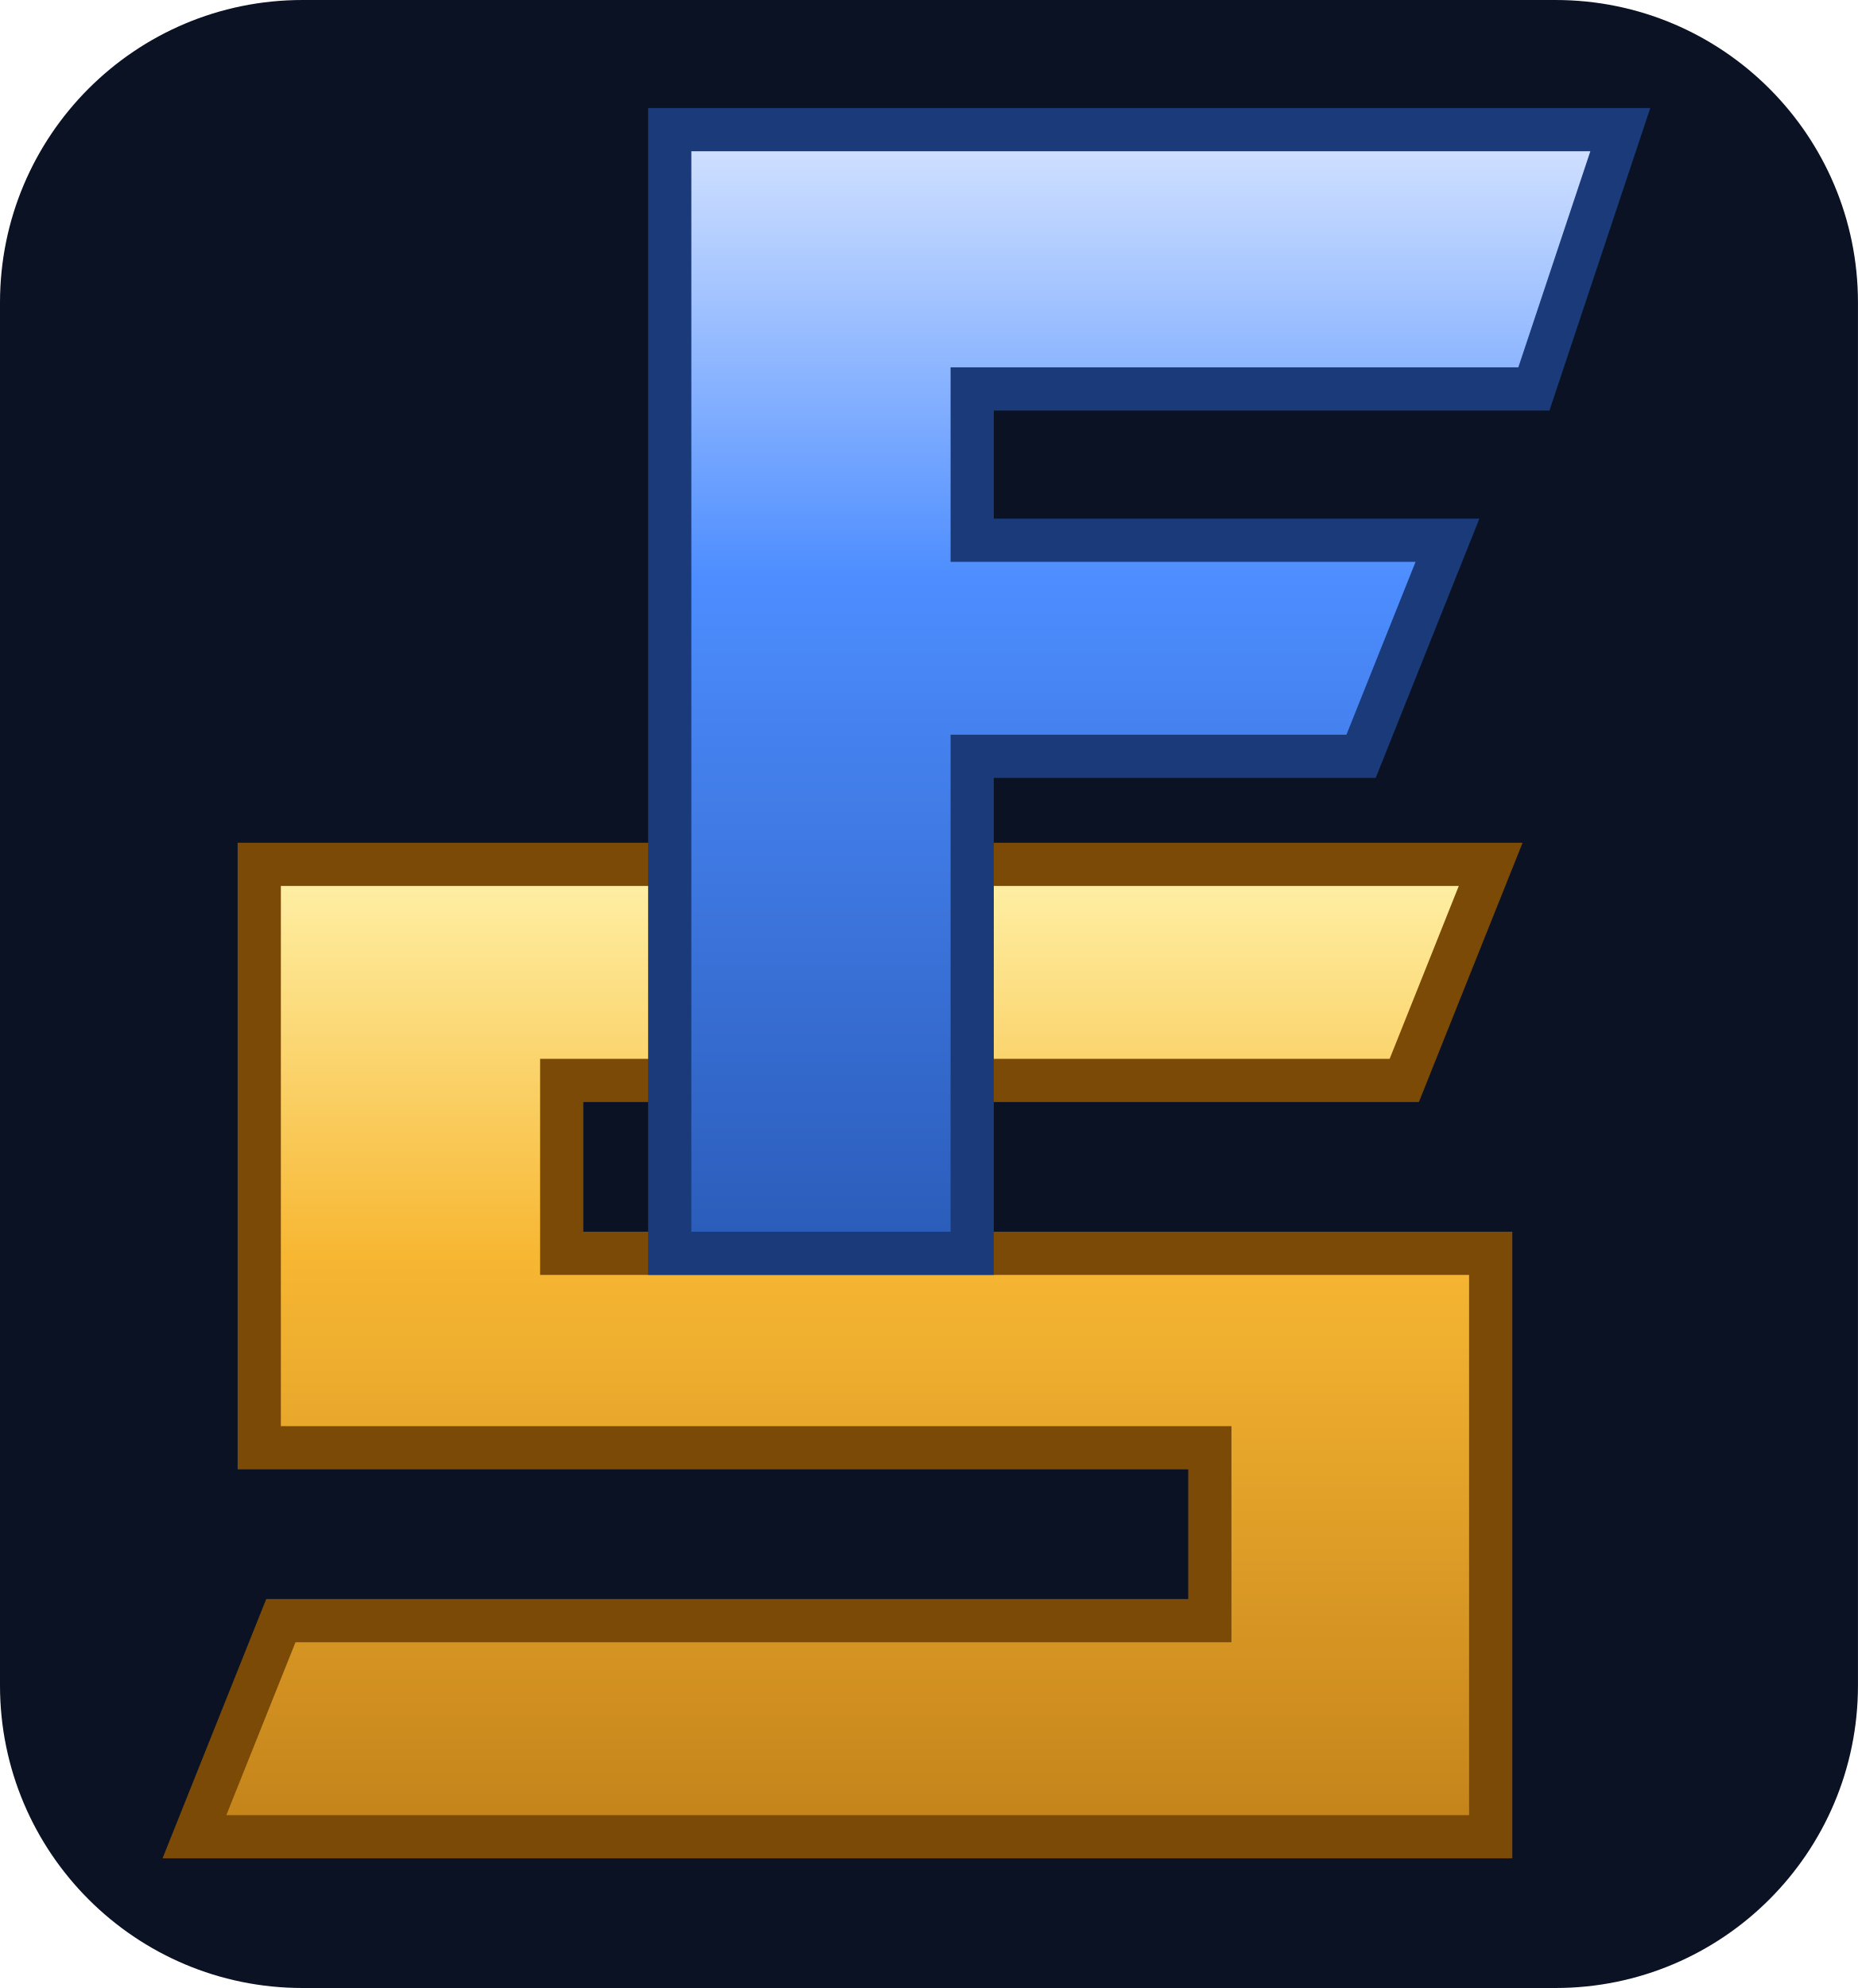
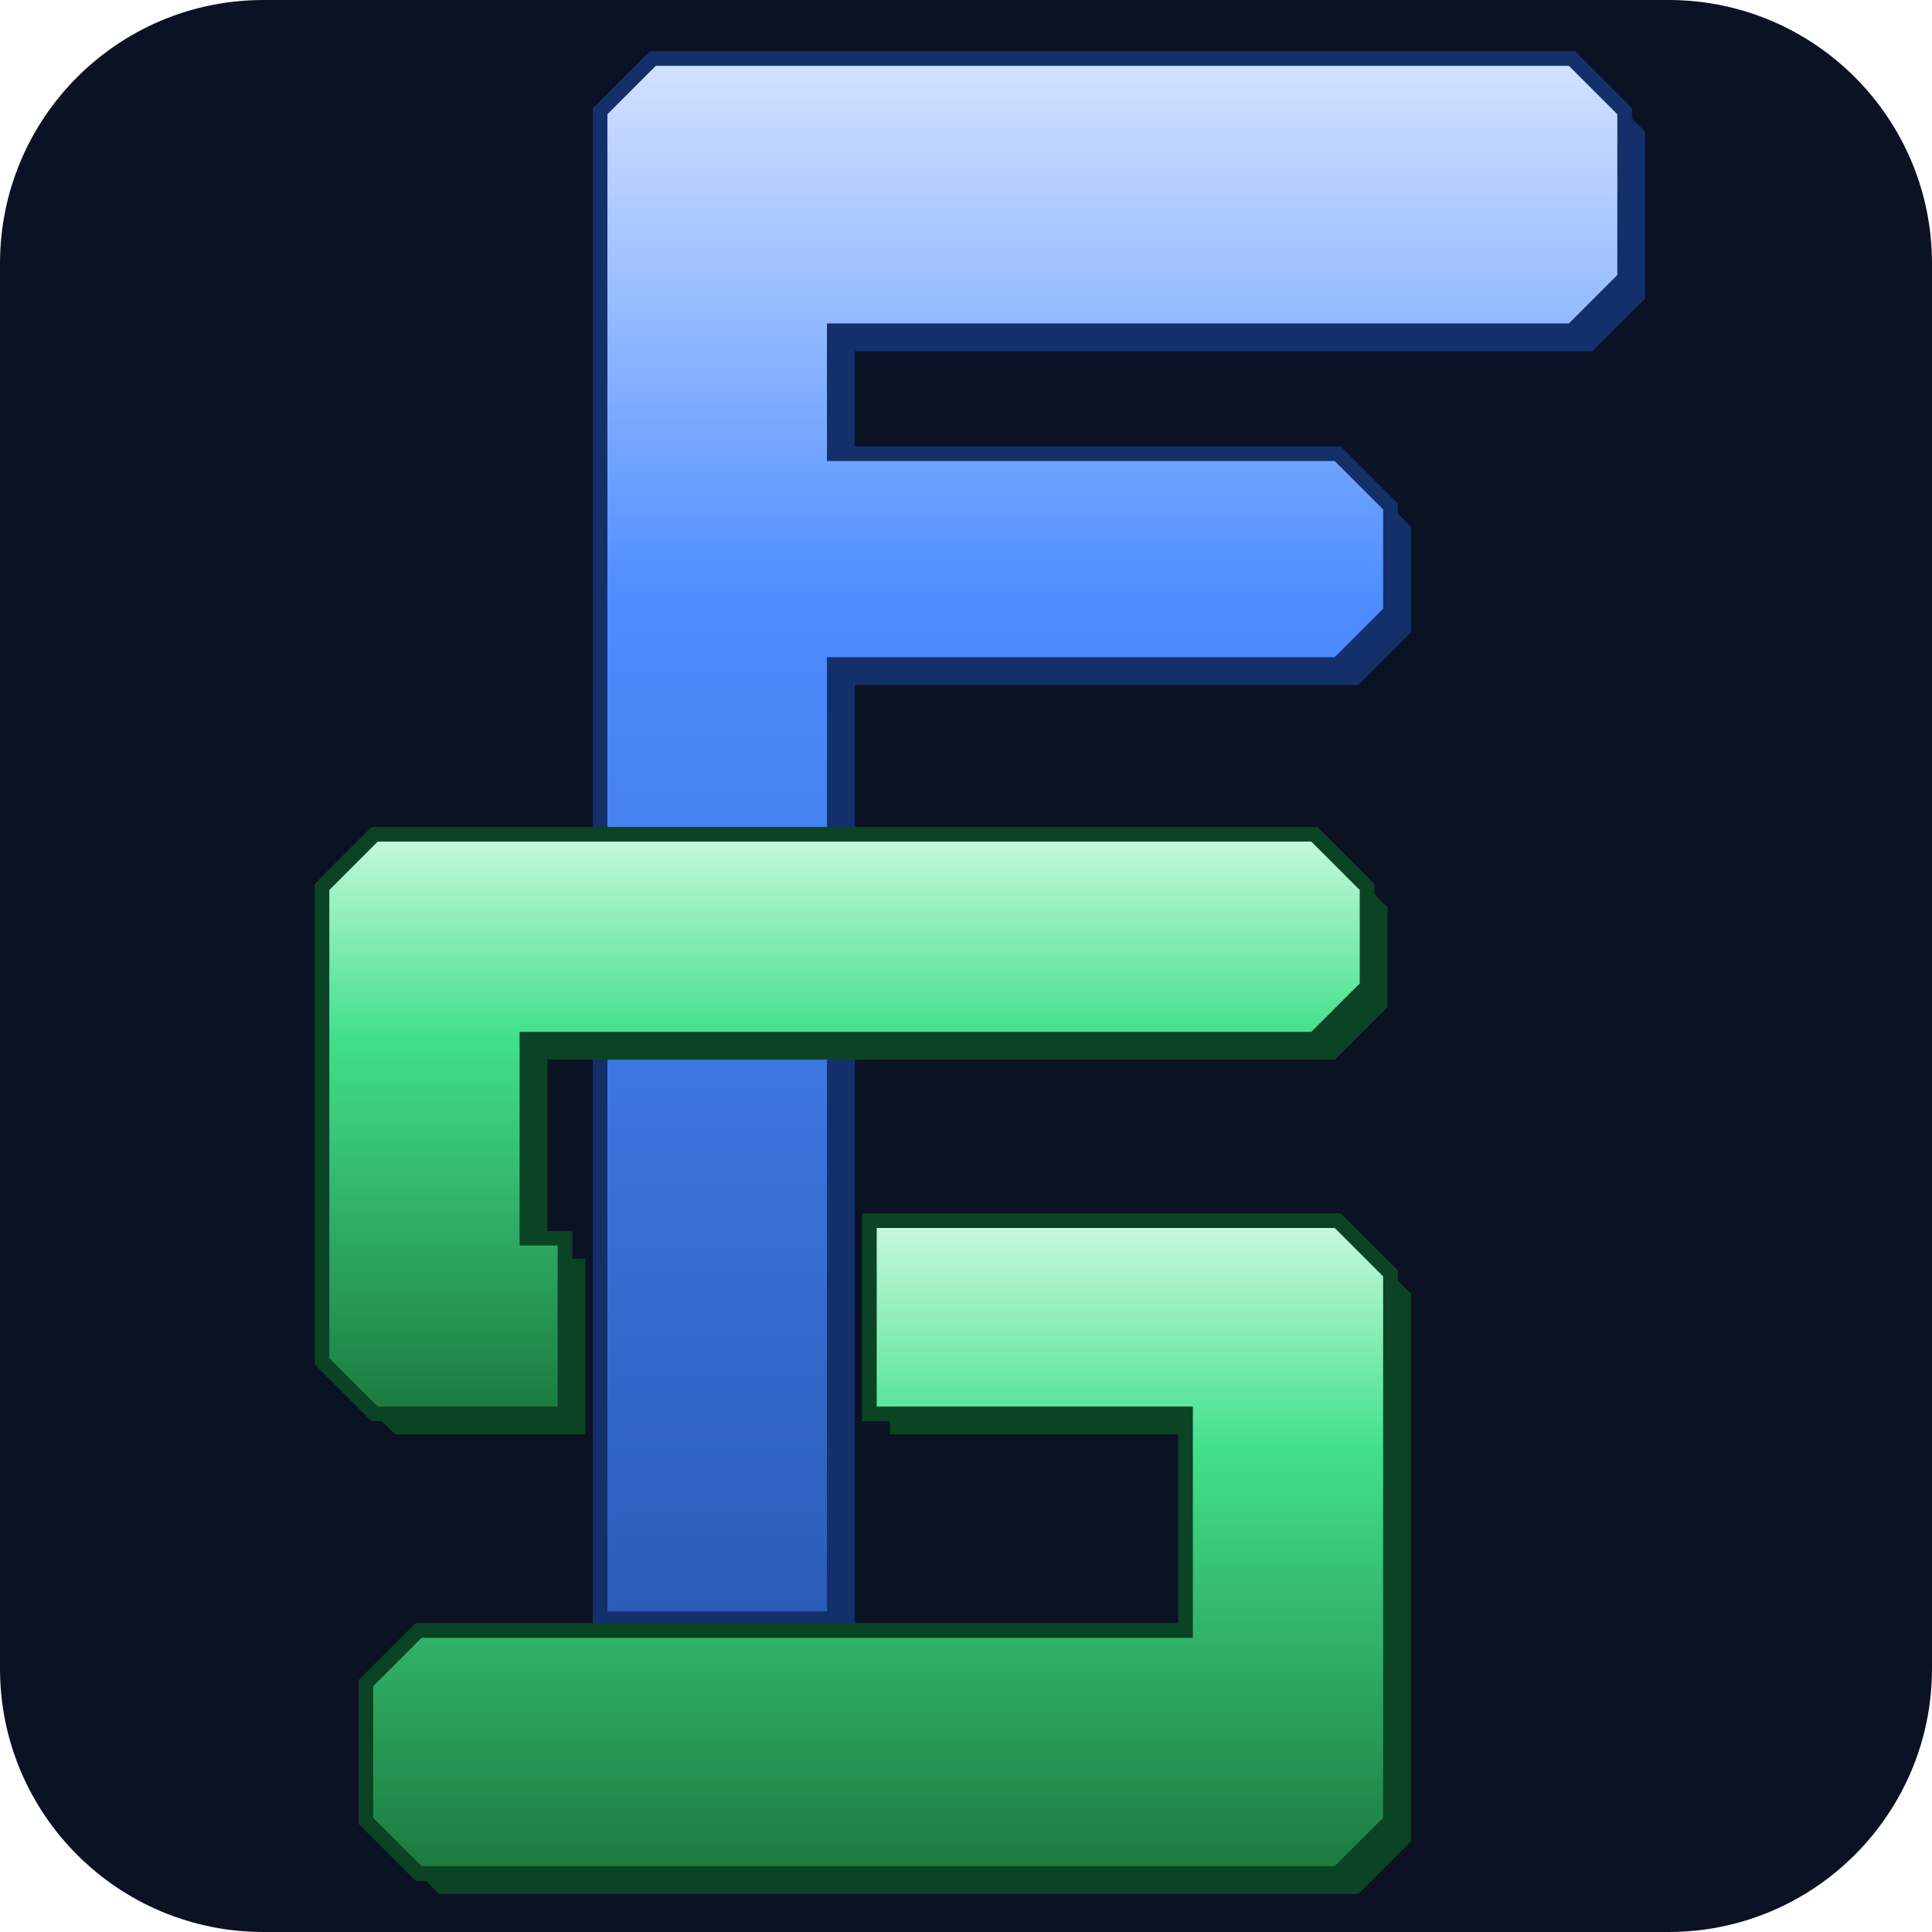
- <svg xmlns="http://www.w3.org/2000/svg" viewBox="-12 -4 86 92">
+ <svg xmlns="http://www.w3.org/2000/svg" viewBox="125 -5 660 660">
  <defs>
    <linearGradient id="blue" x1="0" y1="0" x2="0" y2="1">
      <stop offset="0" stop-color="#d6e4ff" />
-       <stop offset="0.4" stop-color="#4d8dff" />
+       <stop offset="0.35" stop-color="#4d8dff" />
      <stop offset="1" stop-color="#2a5bb8" />
    </linearGradient>
-     <linearGradient id="gold" x1="0" y1="0" x2="0" y2="1">
-       <stop offset="0" stop-color="#fff1a8" />
-       <stop offset="0.4" stop-color="#f7b733" />
-       <stop offset="1" stop-color="#c4831a" />
+     <linearGradient id="green" x1="0" y1="0" x2="0" y2="1">
+       <stop offset="0" stop-color="#c8f9dd" />
+       <stop offset="0.35" stop-color="#42e08b" />
+       <stop offset="1" stop-color="#1b7a3e" />
    </linearGradient>
  </defs>
-   <rect x="-12" y="-4" width="86" height="92" rx="14" fill="#0b1224" />
-   <path d="M0 36 H57 L53 46 H14 V54 H57 V81 H-3 L1 71 H44 V63 H0 Z" fill="url(#gold)" stroke="#7a4a06" stroke-width="2" />
-   <path d="M19 2 H63 L59 14 H33 V21 H55 L51 31 H33 V54 H19 Z" fill="url(#blue)" stroke="#1a3a7a" stroke-width="2" />
+   <rect x="125" y="-5" width="660" height="660" rx="90" fill="#0b1224" />
+   <g transform="translate(7 7)">
+     <path d="M348 15 H662 L680 33 V90 L662 108 H410 V150 H582 L600 168 V204 L582 222 H410 V548 H330 V33 Z" fill="#13306b" />
+   </g>
+   <path d="M348 15 H662 L680 33 V90 L662 108 H410 V150 H582 L600 168 V204 L582 222 H410 V548 H330 V33 Z" fill="url(#blue)" stroke="#13306b" stroke-width="5" />
+   <g transform="translate(7 7)" fill="#0b4424">
+     <path d="M253 280 H574 L592 298 V332 L574 350 H305 V418 H318 V478 H253 L235 460 V298 Z" />
+     <path d="M422 412 H582 L600 430 V617 L582 635 H268 L250 617 V570 L268 552 H530 V478 H422 Z" />
+   </g>
+   <g fill="url(#green)" stroke="#0b4424" stroke-width="5">
+     <path d="M253 280 H574 L592 298 V332 L574 350 H305 V418 H318 V478 H253 L235 460 V298 Z" />
+     <path d="M422 412 H582 L600 430 V617 L582 635 H268 L250 617 V570 L268 552 H530 V478 H422 Z" />
+   </g>
</svg>
